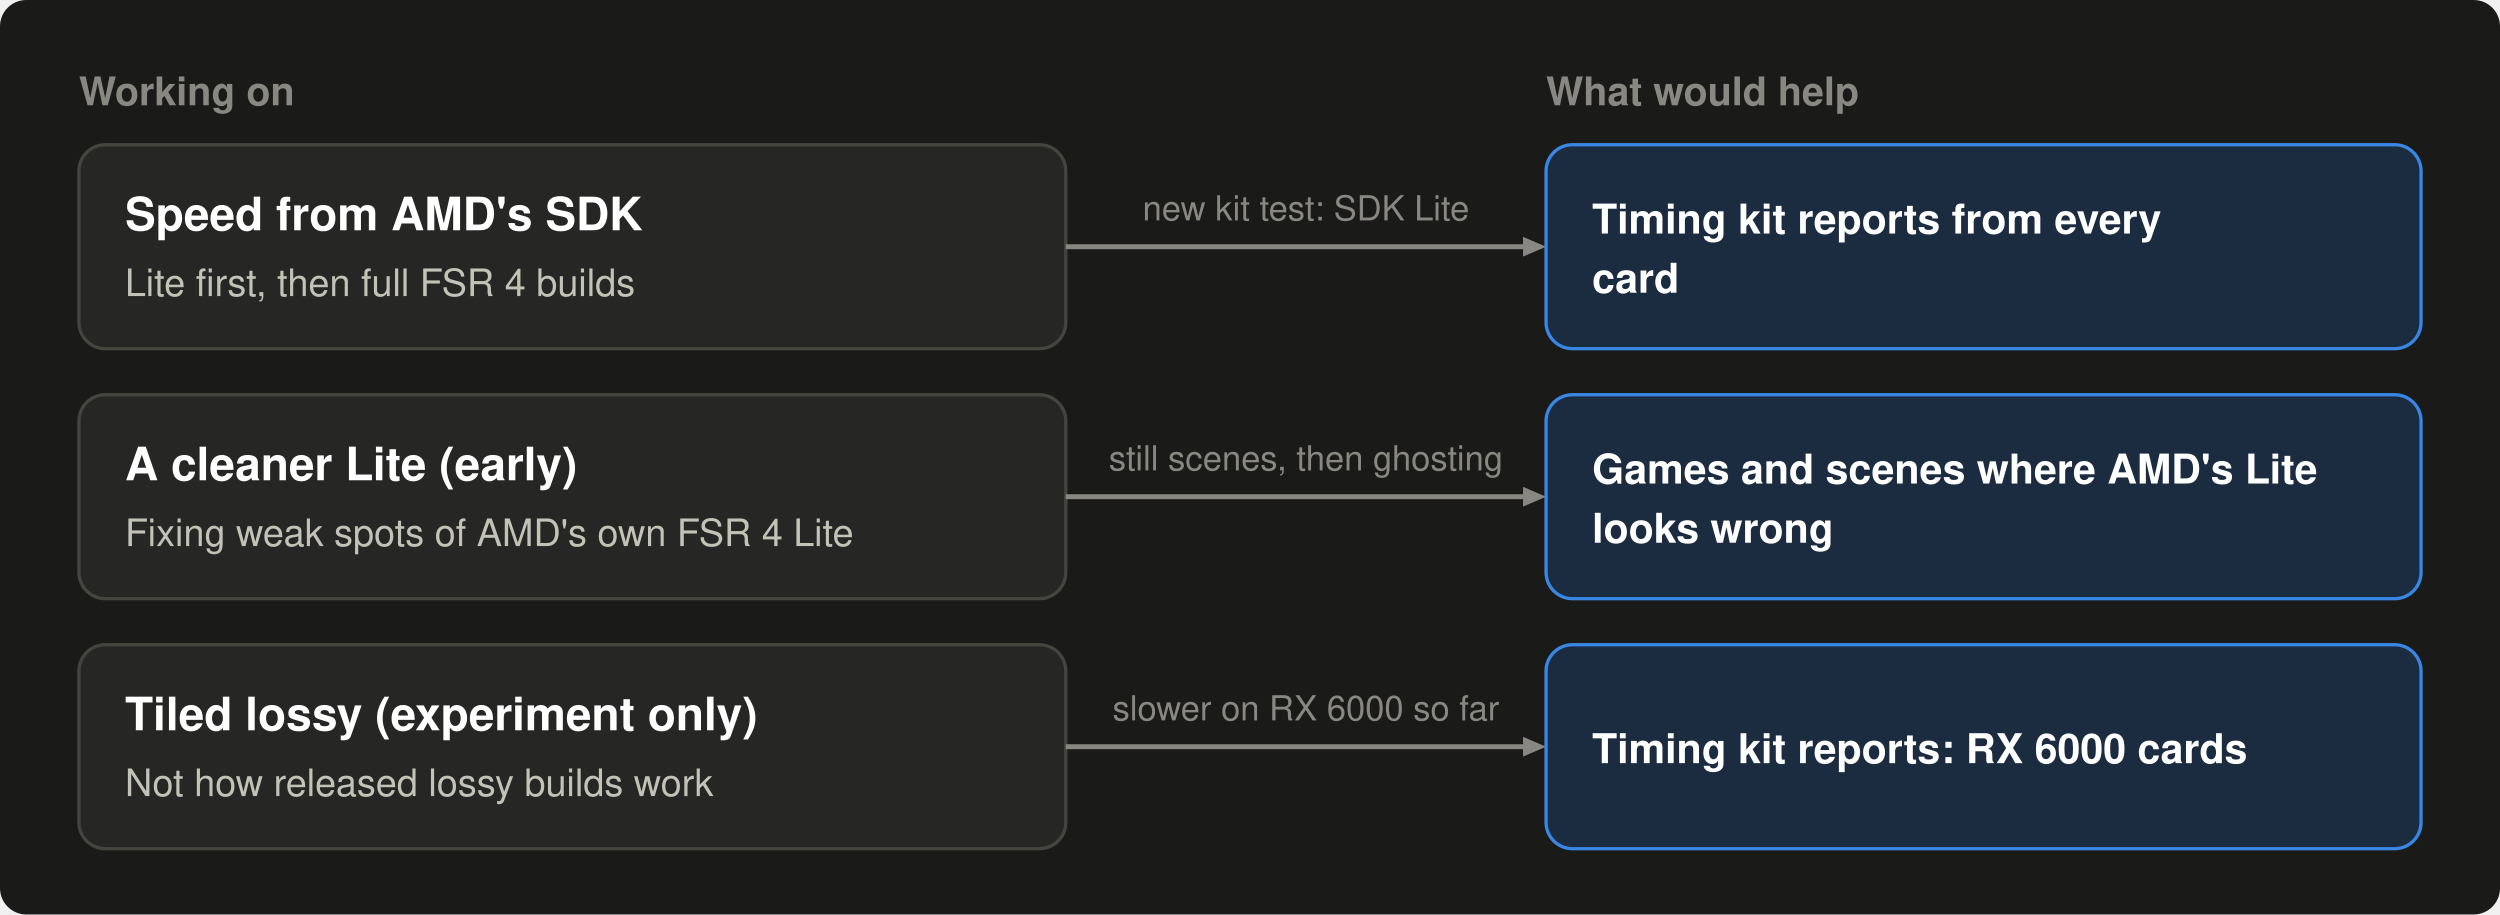
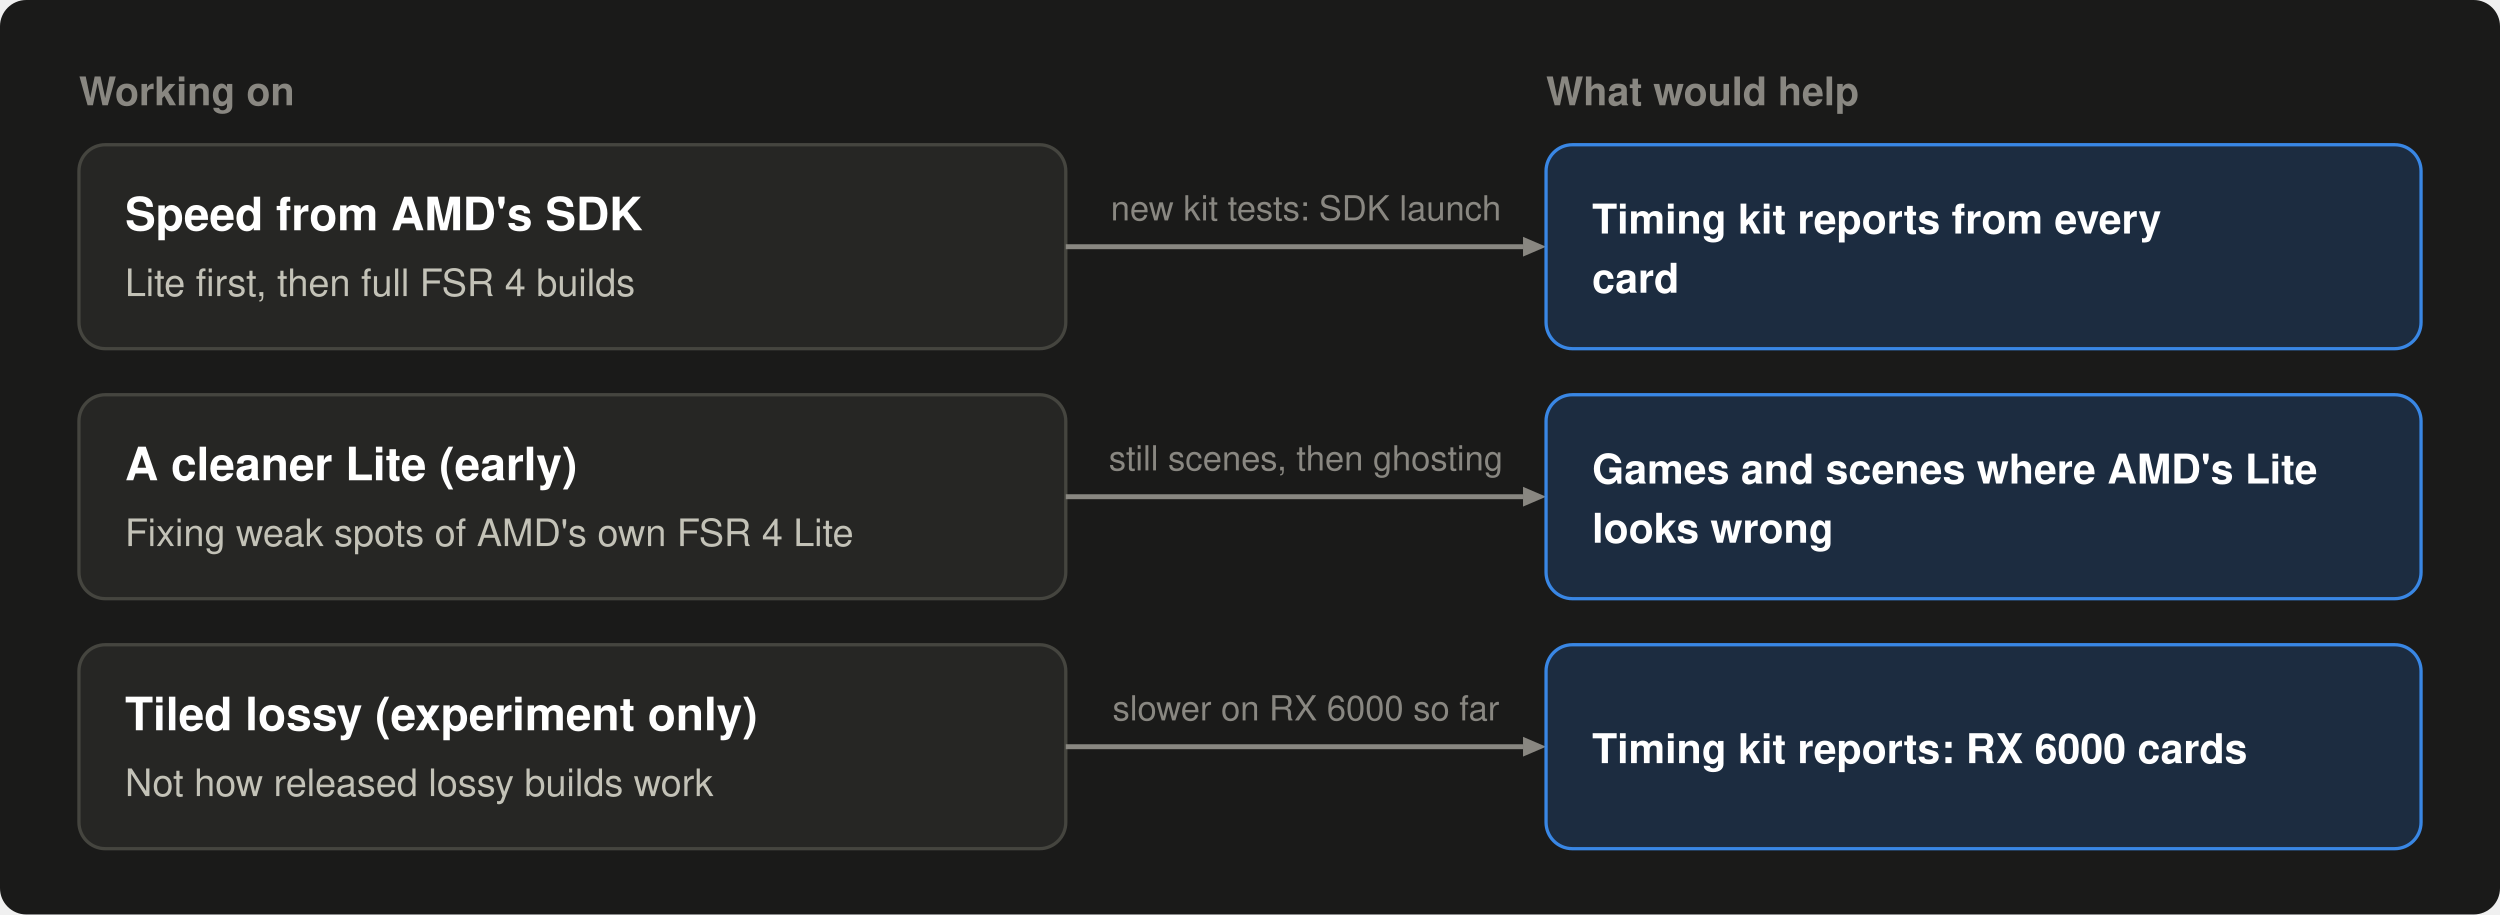
<svg xmlns="http://www.w3.org/2000/svg" width="760" height="278" viewBox="0 0 760 278" role="img" aria-label="3 parts being worked on, each with what would help: Speed from AMD's SDK: Timing kit reports from every card; A cleaner Lite (early): Games and scenes where AMD's Lite looks wrong; Tiled lossy (experiment only): Timing kit reports: RX 6000 cards">
  <rect width="760" height="278" rx="8" fill="#1a1a19" />
  <text x="24" y="32" font-family="-apple-system, 'Segoe UI', Helvetica, Arial, sans-serif" font-size="12" font-weight="600" text-anchor="start" fill="#898781">Working on</text>
  <text x="470" y="32" font-family="-apple-system, 'Segoe UI', Helvetica, Arial, sans-serif" font-size="12" font-weight="600" text-anchor="start" fill="#898781">What would help</text>
  <rect x="24" y="44" width="300" height="62" rx="8" fill="#262624" stroke="#45453f" />
  <text x="38" y="70" font-family="-apple-system, 'Segoe UI', Helvetica, Arial, sans-serif" font-size="14" font-weight="600" text-anchor="start" fill="#ffffff">Speed from AMD's SDK</text>
  <text x="38" y="90" font-family="-apple-system, 'Segoe UI', Helvetica, Arial, sans-serif" font-size="11.5" text-anchor="start" fill="#c3c2b7">Lite first, then full FSR 4 builds</text>
  <line x1="324" y1="75" x2="463" y2="75" stroke="#898781" stroke-width="1.5" />
  <polygon points="470,75 463,72 463,78" fill="#898781" />
-   <text x="397" y="67" font-family="-apple-system, 'Segoe UI', Helvetica, Arial, sans-serif" font-size="10.5" text-anchor="middle" fill="#898781">new kit test: SDK Lite</text>
+   <text x="397" y="67" font-family="-apple-system, 'Segoe UI', Helvetica, Arial, sans-serif" font-size="10.5" text-anchor="middle" fill="#898781">new kit tests: SDK launch</text>
  <rect x="470" y="44" width="266" height="62" rx="8" fill="#1c2c40" stroke="#3987e5" />
  <text x="484" y="71" font-family="-apple-system, 'Segoe UI', Helvetica, Arial, sans-serif" font-size="12.5" font-weight="600" text-anchor="start" fill="#ffffff">Timing kit reports from every</text>
  <text x="484" y="89" font-family="-apple-system, 'Segoe UI', Helvetica, Arial, sans-serif" font-size="12.5" font-weight="600" text-anchor="start" fill="#ffffff">card</text>
  <rect x="24" y="120" width="300" height="62" rx="8" fill="#262624" stroke="#45453f" />
  <text x="38" y="146" font-family="-apple-system, 'Segoe UI', Helvetica, Arial, sans-serif" font-size="14" font-weight="600" text-anchor="start" fill="#ffffff">A cleaner Lite (early)</text>
  <text x="38" y="166" font-family="-apple-system, 'Segoe UI', Helvetica, Arial, sans-serif" font-size="11.5" text-anchor="start" fill="#c3c2b7">Fixing weak spots of AMD's own FSR 4 Lite</text>
  <line x1="324" y1="151" x2="463" y2="151" stroke="#898781" stroke-width="1.5" />
  <polygon points="470,151 463,148 463,154" fill="#898781" />
  <text x="397" y="143" font-family="-apple-system, 'Segoe UI', Helvetica, Arial, sans-serif" font-size="10.5" text-anchor="middle" fill="#898781">still scenes, then ghosting</text>
  <rect x="470" y="120" width="266" height="62" rx="8" fill="#1c2c40" stroke="#3987e5" />
  <text x="484" y="147" font-family="-apple-system, 'Segoe UI', Helvetica, Arial, sans-serif" font-size="12.5" font-weight="600" text-anchor="start" fill="#ffffff">Games and scenes where AMD's Lite</text>
  <text x="484" y="165" font-family="-apple-system, 'Segoe UI', Helvetica, Arial, sans-serif" font-size="12.5" font-weight="600" text-anchor="start" fill="#ffffff">looks wrong</text>
  <rect x="24" y="196" width="300" height="62" rx="8" fill="#262624" stroke="#45453f" />
  <text x="38" y="222" font-family="-apple-system, 'Segoe UI', Helvetica, Arial, sans-serif" font-size="14" font-weight="600" text-anchor="start" fill="#ffffff">Tiled lossy (experiment only)</text>
  <text x="38" y="242" font-family="-apple-system, 'Segoe UI', Helvetica, Arial, sans-serif" font-size="11.5" text-anchor="start" fill="#c3c2b7">Not how released lossy builds work</text>
  <line x1="324" y1="227" x2="463" y2="227" stroke="#898781" stroke-width="1.5" />
  <polygon points="470,227 463,224 463,230" fill="#898781" />
  <text x="397" y="219" font-family="-apple-system, 'Segoe UI', Helvetica, Arial, sans-serif" font-size="10.5" text-anchor="middle" fill="#898781">slower on RX 6000 so far</text>
  <rect x="470" y="196" width="266" height="62" rx="8" fill="#1c2c40" stroke="#3987e5" />
  <text x="484" y="232" font-family="-apple-system, 'Segoe UI', Helvetica, Arial, sans-serif" font-size="12.5" font-weight="600" text-anchor="start" fill="#ffffff">Timing kit reports: RX 6000 cards</text>
</svg>
